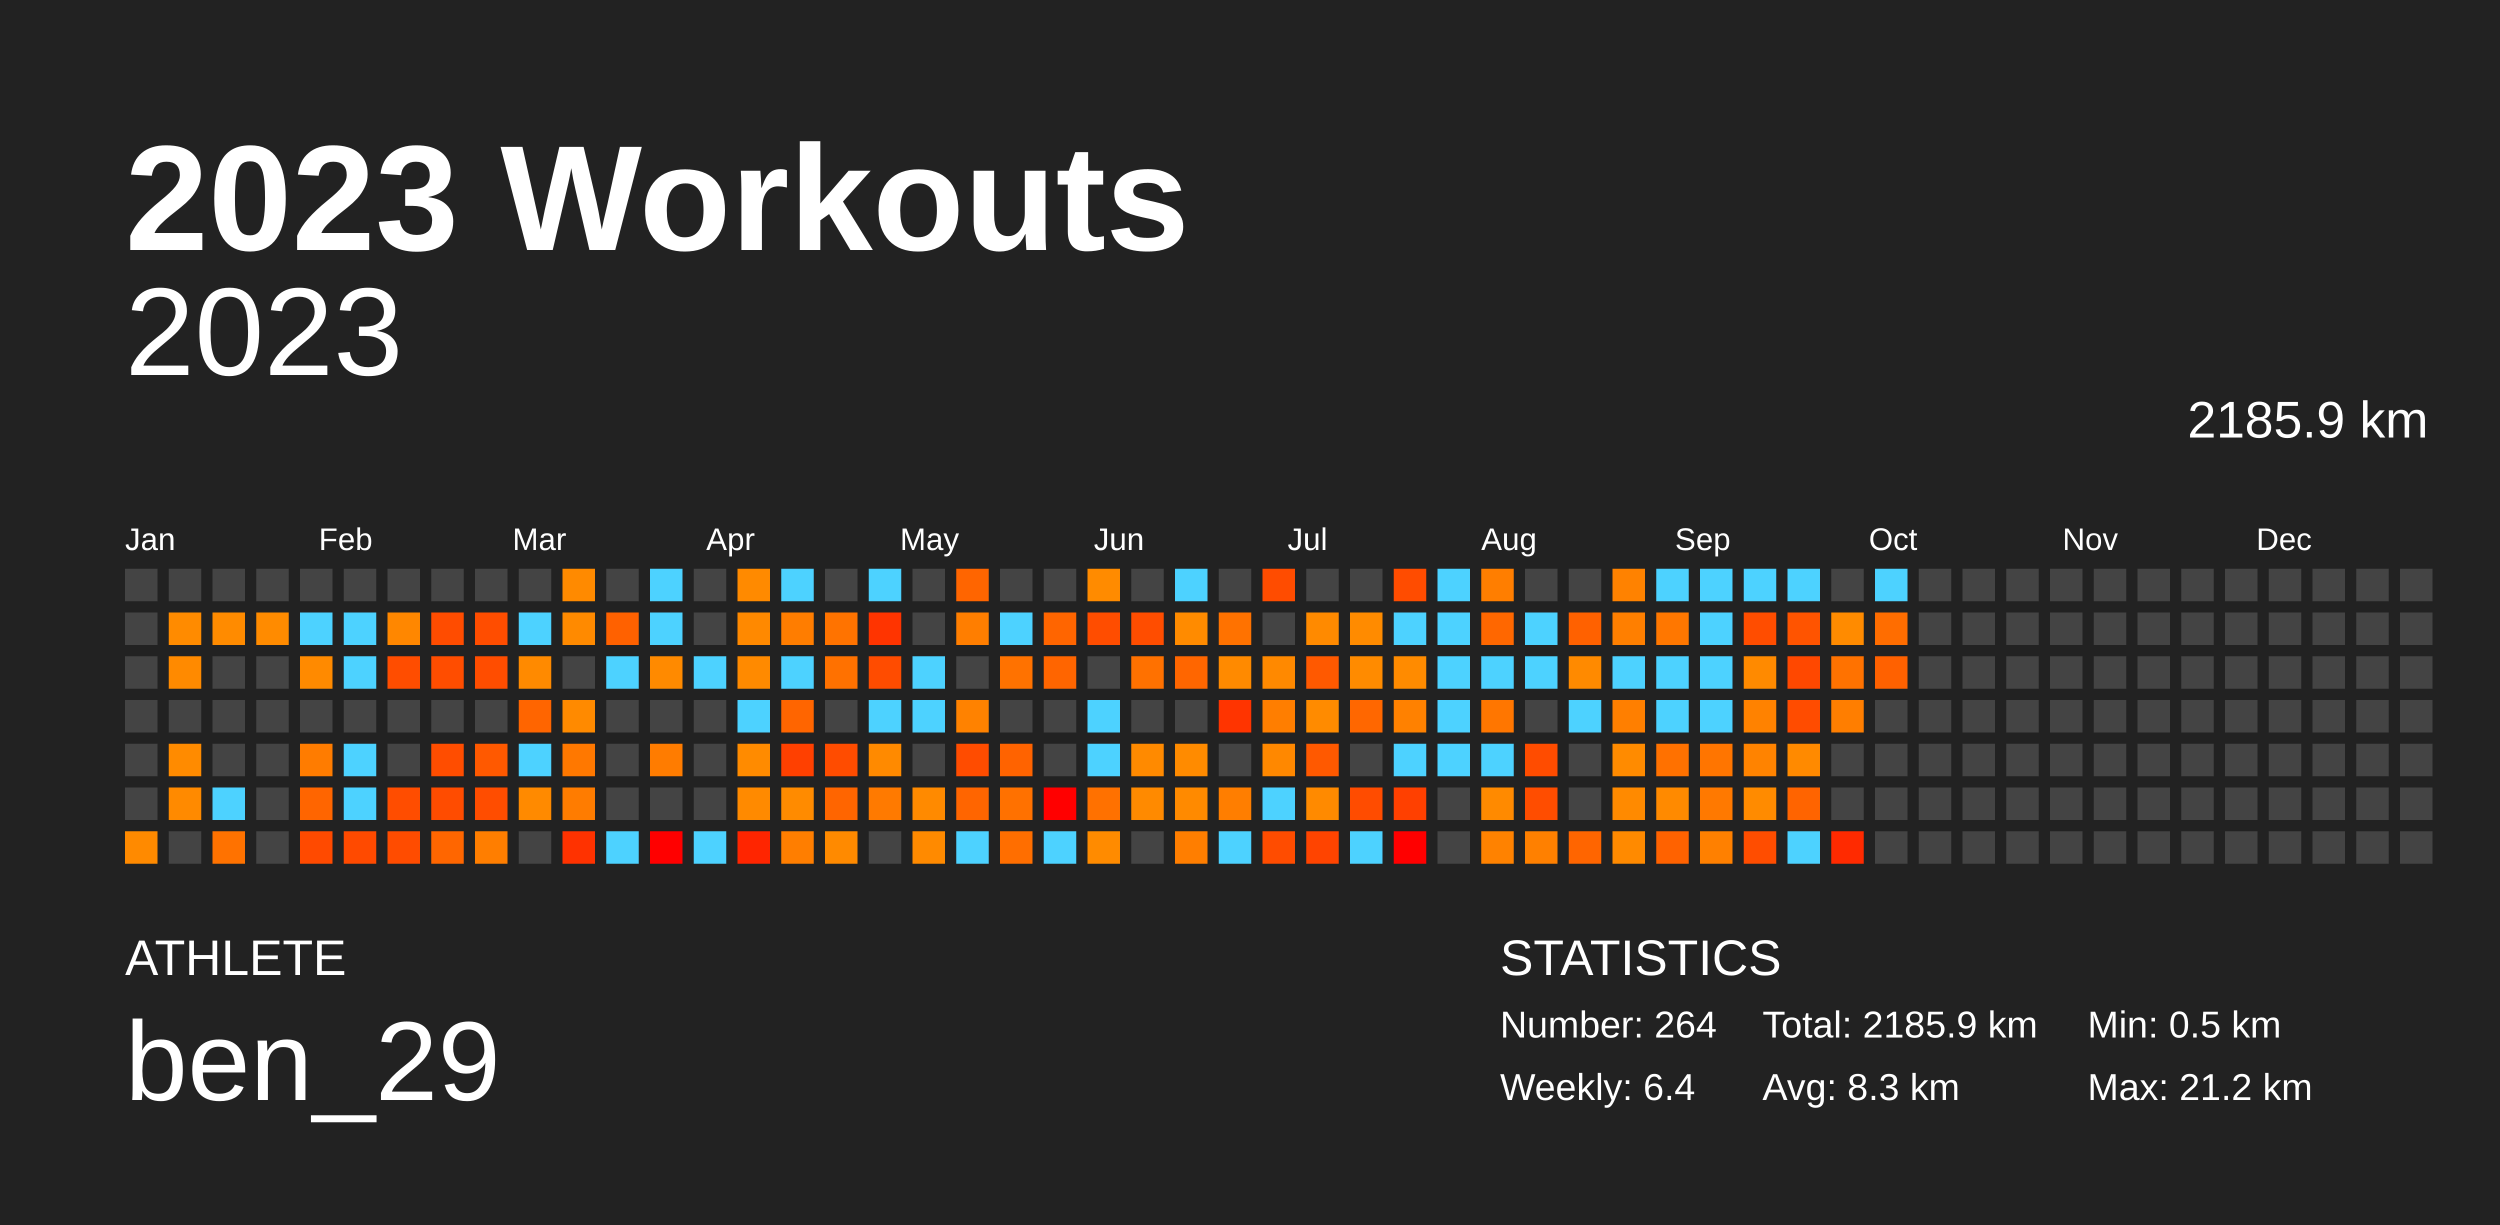
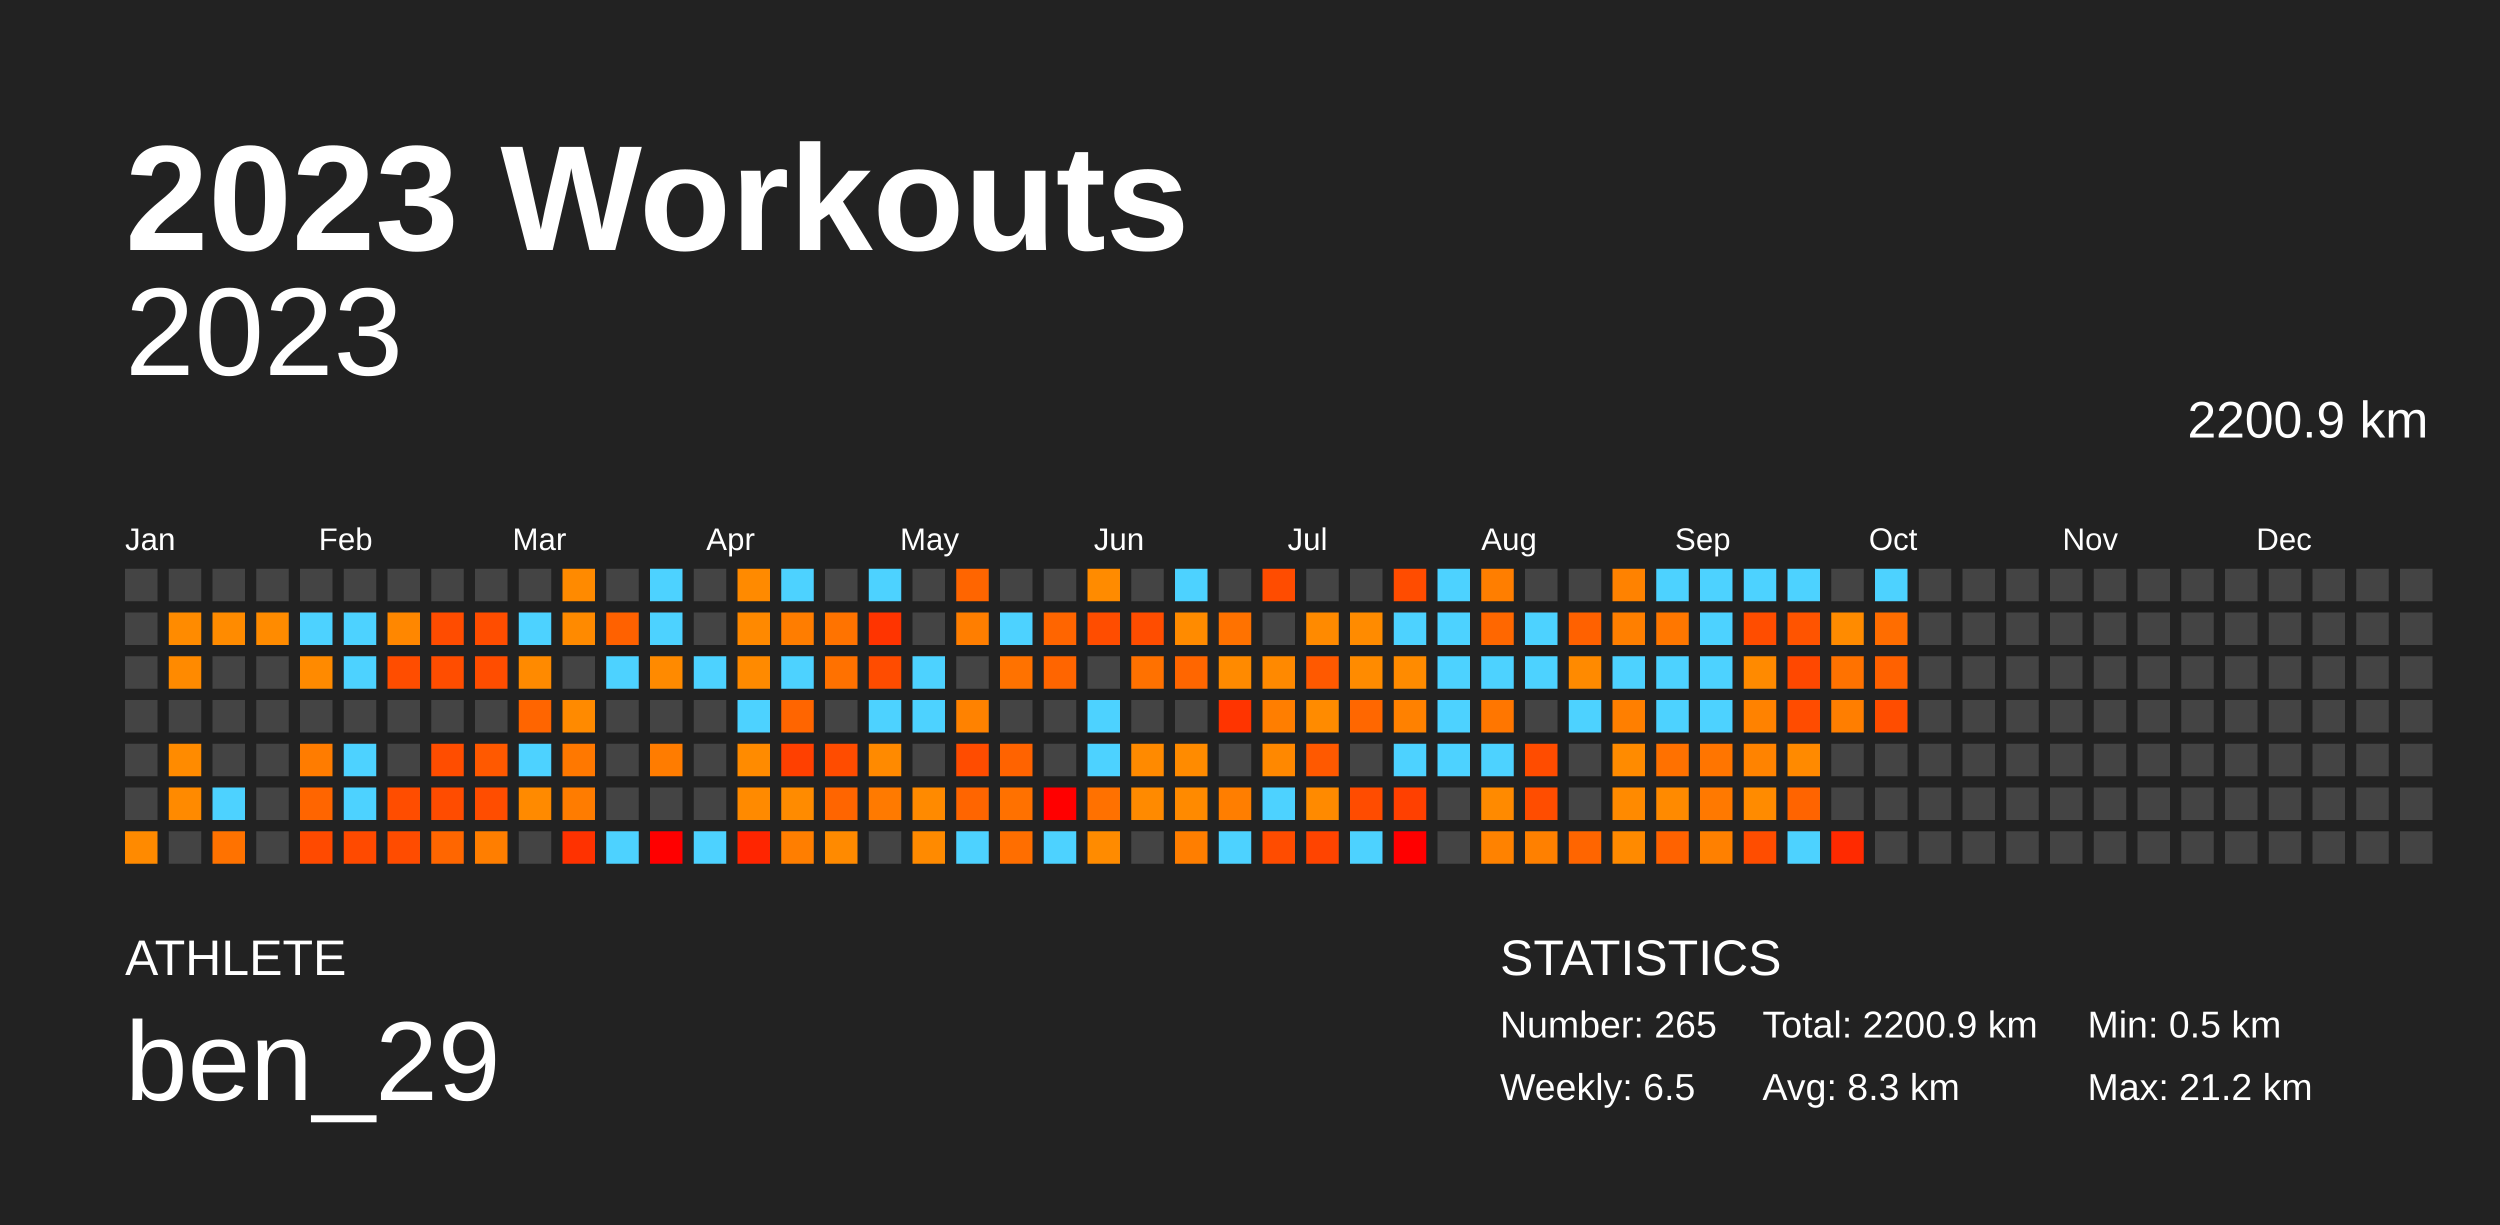
<svg xmlns="http://www.w3.org/2000/svg" baseProfile="full" height="98mm" version="1.1" viewBox="0,0,200,98" width="200mm">
  <defs />
  <rect fill="#222222" height="98" width="200" x="0" y="0" />
  <text fill="#FFFFFF" style="font-size:12px; font-family:Arial; font-weight:bold;" x="10" y="20">2023 Workouts</text>
  <text fill="#FFFFFF" style="font-size:4px; font-family:Arial" x="10" y="78">ATHLETE</text>
  <text fill="#FFFFFF" style="font-size:9px; font-family:Arial" x="10" y="88">ben_29</text>
  <text fill="#FFFFFF" style="font-size:4px; font-family:Arial" x="120" y="78">STATISTICS</text>
-   <text fill="#FFFFFF" style="font-size:3px; font-family:Arial" x="120" y="83">Number: 264</text>
-   <text fill="#FFFFFF" style="font-size:3px; font-family:Arial" x="120" y="88">Weekly: 6.4</text>
-   <text fill="#FFFFFF" style="font-size:3px; font-family:Arial" x="141" y="83">Total: 2185.9 km</text>
+   <text fill="#FFFFFF" style="font-size:3px; font-family:Arial" x="120" y="83">Number: 265</text>
+   <text fill="#FFFFFF" style="font-size:3px; font-family:Arial" x="120" y="88">Weekly: 6.5</text>
+   <text fill="#FFFFFF" style="font-size:3px; font-family:Arial" x="141" y="83">Total: 2200.9 km</text>
  <text fill="#FFFFFF" style="font-size:3px; font-family:Arial" x="141" y="88">Avg: 8.3 km</text>
  <text fill="#FFFFFF" style="font-size:3px; font-family:Arial" x="167" y="83">Min: 0.5 km</text>
  <text fill="#FFFFFF" style="font-size:3px; font-family:Arial" x="167" y="88">Max: 21.2 km</text>
  <text alignment-baseline="hanging" fill="#FFFFFF" style="font-size:10.0px; font-family:Arial;" x="10" y="30">2023</text>
-   <text alignment-baseline="hanging" fill="#FFFFFF" style="font-size:4.125px; font-family:Arial;" x="175" y="35">2185.9 km</text>
+   <text alignment-baseline="hanging" fill="#FFFFFF" style="font-size:4.125px; font-family:Arial;" x="175" y="35">2200.9 km</text>
  <text fill="#FFFFFF" style="font-size:2.5px; font-family:Arial" x="10.0" y="44">Jan</text>
  <text fill="#FFFFFF" style="font-size:2.5px; font-family:Arial" x="25.5" y="44">Feb</text>
  <text fill="#FFFFFF" style="font-size:2.5px; font-family:Arial" x="41.0" y="44">Mar</text>
  <text fill="#FFFFFF" style="font-size:2.5px; font-family:Arial" x="56.5" y="44">Apr</text>
  <text fill="#FFFFFF" style="font-size:2.5px; font-family:Arial" x="72.0" y="44">May</text>
  <text fill="#FFFFFF" style="font-size:2.5px; font-family:Arial" x="87.5" y="44">Jun</text>
  <text fill="#FFFFFF" style="font-size:2.5px; font-family:Arial" x="103.0" y="44">Jul</text>
  <text fill="#FFFFFF" style="font-size:2.5px; font-family:Arial" x="118.5" y="44">Aug</text>
  <text fill="#FFFFFF" style="font-size:2.5px; font-family:Arial" x="134.0" y="44">Sep</text>
  <text fill="#FFFFFF" style="font-size:2.5px; font-family:Arial" x="149.5" y="44">Oct</text>
  <text fill="#FFFFFF" style="font-size:2.5px; font-family:Arial" x="165.0" y="44">Nov</text>
  <text fill="#FFFFFF" style="font-size:2.5px; font-family:Arial" x="180.5" y="44">Dec</text>
  <rect fill="#444444" height="2.6" width="2.6" x="10.0" y="45.5" />
  <rect fill="#444444" height="2.6" width="2.6" x="10.0" y="49.0" />
  <rect fill="#444444" height="2.6" width="2.6" x="10.0" y="52.5" />
  <rect fill="#444444" height="2.6" width="2.6" x="10.0" y="56.0" />
  <rect fill="#444444" height="2.6" width="2.6" x="10.0" y="59.5" />
  <rect fill="#444444" height="2.6" width="2.6" x="10.0" y="63.0" />
  <rect fill="#ff8a00" height="2.6" width="2.6" x="10.0" y="66.5" />
  <rect fill="#444444" height="2.6" width="2.6" x="13.5" y="45.5" />
  <rect fill="#ff8b00" height="2.6" width="2.6" x="13.5" y="49.0" />
  <rect fill="#ff8a00" height="2.6" width="2.6" x="13.5" y="52.5" />
  <rect fill="#444444" height="2.6" width="2.6" x="13.5" y="56.0" />
  <rect fill="#ff8b00" height="2.6" width="2.6" x="13.5" y="59.5" />
  <rect fill="#ff8a00" height="2.6" width="2.6" x="13.5" y="63.0" />
  <rect fill="#444444" height="2.6" width="2.6" x="13.5" y="66.5" />
  <rect fill="#444444" height="2.6" width="2.6" x="17.0" y="45.5" />
  <rect fill="#ff8b00" height="2.6" width="2.6" x="17.0" y="49.0" />
  <rect fill="#444444" height="2.6" width="2.6" x="17.0" y="52.5" />
  <rect fill="#444444" height="2.6" width="2.6" x="17.0" y="56.0" />
  <rect fill="#444444" height="2.6" width="2.6" x="17.0" y="59.5" />
  <rect fill="#4dd2ff" height="2.6" width="2.6" x="17.0" y="63.0" />
  <rect fill="#ff7200" height="2.6" width="2.6" x="17.0" y="66.5" />
  <rect fill="#444444" height="2.6" width="2.6" x="20.5" y="45.5" />
  <rect fill="#ff8b00" height="2.6" width="2.6" x="20.5" y="49.0" />
  <rect fill="#444444" height="2.6" width="2.6" x="20.5" y="52.5" />
  <rect fill="#444444" height="2.6" width="2.6" x="20.5" y="56.0" />
  <rect fill="#444444" height="2.6" width="2.6" x="20.5" y="59.5" />
  <rect fill="#444444" height="2.6" width="2.6" x="20.5" y="63.0" />
  <rect fill="#444444" height="2.6" width="2.6" x="20.5" y="66.5" />
  <rect fill="#444444" height="2.6" width="2.6" x="24.0" y="45.5" />
  <rect fill="#4dd2ff" height="2.6" width="2.6" x="24.0" y="49.0" />
  <rect fill="#ff8a00" height="2.6" width="2.6" x="24.0" y="52.5" />
  <rect fill="#444444" height="2.6" width="2.6" x="24.0" y="56.0" />
  <rect fill="#ff7c00" height="2.6" width="2.6" x="24.0" y="59.5" />
  <rect fill="#ff6500" height="2.6" width="2.6" x="24.0" y="63.0" />
  <rect fill="#ff4a00" height="2.6" width="2.6" x="24.0" y="66.5" />
  <rect fill="#444444" height="2.6" width="2.6" x="27.5" y="45.5" />
  <rect fill="#4dd2ff" height="2.6" width="2.6" x="27.5" y="49.0" />
  <rect fill="#4dd2ff" height="2.6" width="2.6" x="27.5" y="52.5" />
  <rect fill="#444444" height="2.6" width="2.6" x="27.5" y="56.0" />
  <rect fill="#4dd2ff" height="2.6" width="2.6" x="27.5" y="59.5" />
  <rect fill="#4dd2ff" height="2.6" width="2.6" x="27.5" y="63.0" />
  <rect fill="#ff4a00" height="2.6" width="2.6" x="27.5" y="66.5" />
  <rect fill="#444444" height="2.6" width="2.6" x="31.0" y="45.5" />
  <rect fill="#ff8700" height="2.6" width="2.6" x="31.0" y="49.0" />
  <rect fill="#ff4d00" height="2.6" width="2.6" x="31.0" y="52.5" />
  <rect fill="#444444" height="2.6" width="2.6" x="31.0" y="56.0" />
  <rect fill="#444444" height="2.6" width="2.6" x="31.0" y="59.5" />
  <rect fill="#ff4d00" height="2.6" width="2.6" x="31.0" y="63.0" />
  <rect fill="#ff4c00" height="2.6" width="2.6" x="31.0" y="66.5" />
  <rect fill="#444444" height="2.6" width="2.6" x="34.5" y="45.5" />
  <rect fill="#ff4c00" height="2.6" width="2.6" x="34.5" y="49.0" />
  <rect fill="#ff4d00" height="2.6" width="2.6" x="34.5" y="52.5" />
  <rect fill="#444444" height="2.6" width="2.6" x="34.5" y="56.0" />
  <rect fill="#ff4d00" height="2.6" width="2.6" x="34.5" y="59.5" />
  <rect fill="#ff4c00" height="2.6" width="2.6" x="34.5" y="63.0" />
  <rect fill="#ff6600" height="2.6" width="2.6" x="34.5" y="66.5" />
  <rect fill="#444444" height="2.6" width="2.6" x="38.0" y="45.5" />
  <rect fill="#ff4d00" height="2.6" width="2.6" x="38.0" y="49.0" />
  <rect fill="#ff4d00" height="2.6" width="2.6" x="38.0" y="52.5" />
  <rect fill="#444444" height="2.6" width="2.6" x="38.0" y="56.0" />
  <rect fill="#ff5900" height="2.6" width="2.6" x="38.0" y="59.5" />
  <rect fill="#ff4d00" height="2.6" width="2.6" x="38.0" y="63.0" />
  <rect fill="#ff7e00" height="2.6" width="2.6" x="38.0" y="66.5" />
  <rect fill="#444444" height="2.6" width="2.6" x="41.5" y="45.5" />
  <rect fill="#4dd2ff" height="2.6" width="2.6" x="41.5" y="49.0" />
  <rect fill="#ff8a00" height="2.6" width="2.6" x="41.5" y="52.5" />
  <rect fill="#ff6500" height="2.6" width="2.6" x="41.5" y="56.0" />
  <rect fill="#4dd2ff" height="2.6" width="2.6" x="41.5" y="59.5" />
  <rect fill="#ff8a00" height="2.6" width="2.6" x="41.5" y="63.0" />
  <rect fill="#444444" height="2.6" width="2.6" x="41.5" y="66.5" />
  <rect fill="#ff8a00" height="2.6" width="2.6" x="45.0" y="45.5" />
  <rect fill="#ff8a00" height="2.6" width="2.6" x="45.0" y="49.0" />
  <rect fill="#444444" height="2.6" width="2.6" x="45.0" y="52.5" />
  <rect fill="#ff8a00" height="2.6" width="2.6" x="45.0" y="56.0" />
  <rect fill="#ff7800" height="2.6" width="2.6" x="45.0" y="59.5" />
  <rect fill="#ff7c00" height="2.6" width="2.6" x="45.0" y="63.0" />
  <rect fill="#ff3200" height="2.6" width="2.6" x="45.0" y="66.5" />
  <rect fill="#444444" height="2.6" width="2.6" x="48.5" y="45.5" />
  <rect fill="#ff6100" height="2.6" width="2.6" x="48.5" y="49.0" />
  <rect fill="#4dd2ff" height="2.6" width="2.6" x="48.5" y="52.5" />
  <rect fill="#444444" height="2.6" width="2.6" x="48.5" y="56.0" />
  <rect fill="#444444" height="2.6" width="2.6" x="48.5" y="59.5" />
  <rect fill="#444444" height="2.6" width="2.6" x="48.5" y="63.0" />
  <rect fill="#4dd2ff" height="2.6" width="2.6" x="48.5" y="66.5" />
  <rect fill="#4dd2ff" height="2.6" width="2.6" x="52.0" y="45.5" />
  <rect fill="#4dd2ff" height="2.6" width="2.6" x="52.0" y="49.0" />
  <rect fill="#ff8a00" height="2.6" width="2.6" x="52.0" y="52.5" />
  <rect fill="#444444" height="2.6" width="2.6" x="52.0" y="56.0" />
  <rect fill="#ff7c00" height="2.6" width="2.6" x="52.0" y="59.5" />
  <rect fill="#444444" height="2.6" width="2.6" x="52.0" y="63.0" />
  <rect fill="red" height="2.6" width="2.6" x="52.0" y="66.5" />
  <rect fill="#444444" height="2.6" width="2.6" x="55.5" y="45.5" />
  <rect fill="#444444" height="2.6" width="2.6" x="55.5" y="49.0" />
  <rect fill="#4dd2ff" height="2.6" width="2.6" x="55.5" y="52.5" />
  <rect fill="#444444" height="2.6" width="2.6" x="55.5" y="56.0" />
  <rect fill="#444444" height="2.6" width="2.6" x="55.5" y="59.5" />
  <rect fill="#444444" height="2.6" width="2.6" x="55.5" y="63.0" />
  <rect fill="#4dd2ff" height="2.6" width="2.6" x="55.5" y="66.5" />
  <rect fill="#ff8a00" height="2.6" width="2.6" x="59.0" y="45.5" />
  <rect fill="#ff8900" height="2.6" width="2.6" x="59.0" y="49.0" />
  <rect fill="#ff8a00" height="2.6" width="2.6" x="59.0" y="52.5" />
  <rect fill="#4dd2ff" height="2.6" width="2.6" x="59.0" y="56.0" />
  <rect fill="#ff8b00" height="2.6" width="2.6" x="59.0" y="59.5" />
  <rect fill="#ff8a00" height="2.6" width="2.6" x="59.0" y="63.0" />
  <rect fill="#ff2500" height="2.6" width="2.6" x="59.0" y="66.5" />
  <rect fill="#4dd2ff" height="2.6" width="2.6" x="62.5" y="45.5" />
  <rect fill="#ff7d00" height="2.6" width="2.6" x="62.5" y="49.0" />
  <rect fill="#4dd2ff" height="2.6" width="2.6" x="62.5" y="52.5" />
  <rect fill="#ff6500" height="2.6" width="2.6" x="62.5" y="56.0" />
  <rect fill="#ff4000" height="2.6" width="2.6" x="62.5" y="59.5" />
  <rect fill="#ff8b00" height="2.6" width="2.6" x="62.5" y="63.0" />
  <rect fill="#ff7e00" height="2.6" width="2.6" x="62.5" y="66.5" />
  <rect fill="#444444" height="2.6" width="2.6" x="66.0" y="45.5" />
  <rect fill="#ff7300" height="2.6" width="2.6" x="66.0" y="49.0" />
  <rect fill="#ff7100" height="2.6" width="2.6" x="66.0" y="52.5" />
  <rect fill="#444444" height="2.6" width="2.6" x="66.0" y="56.0" />
  <rect fill="#ff4c00" height="2.6" width="2.6" x="66.0" y="59.5" />
  <rect fill="#ff6500" height="2.6" width="2.6" x="66.0" y="63.0" />
  <rect fill="#ff8a00" height="2.6" width="2.6" x="66.0" y="66.5" />
  <rect fill="#4dd2ff" height="2.6" width="2.6" x="69.5" y="45.5" />
  <rect fill="#ff3400" height="2.6" width="2.6" x="69.5" y="49.0" />
  <rect fill="#ff4c00" height="2.6" width="2.6" x="69.5" y="52.5" />
  <rect fill="#4dd2ff" height="2.6" width="2.6" x="69.5" y="56.0" />
  <rect fill="#ff8a00" height="2.6" width="2.6" x="69.5" y="59.5" />
  <rect fill="#ff7a00" height="2.6" width="2.6" x="69.5" y="63.0" />
  <rect fill="#444444" height="2.6" width="2.6" x="69.5" y="66.5" />
  <rect fill="#444444" height="2.6" width="2.6" x="73.0" y="45.5" />
  <rect fill="#444444" height="2.6" width="2.6" x="73.0" y="49.0" />
  <rect fill="#4dd2ff" height="2.6" width="2.6" x="73.0" y="52.5" />
  <rect fill="#4dd2ff" height="2.6" width="2.6" x="73.0" y="56.0" />
  <rect fill="#444444" height="2.6" width="2.6" x="73.0" y="59.5" />
  <rect fill="#ff8a00" height="2.6" width="2.6" x="73.0" y="63.0" />
  <rect fill="#ff8a00" height="2.6" width="2.6" x="73.0" y="66.5" />
  <rect fill="#ff6500" height="2.6" width="2.6" x="76.5" y="45.5" />
  <rect fill="#ff7e00" height="2.6" width="2.6" x="76.5" y="49.0" />
  <rect fill="#444444" height="2.6" width="2.6" x="76.5" y="52.5" />
  <rect fill="#ff8200" height="2.6" width="2.6" x="76.5" y="56.0" />
  <rect fill="#ff4c00" height="2.6" width="2.6" x="76.5" y="59.5" />
  <rect fill="#ff6500" height="2.6" width="2.6" x="76.5" y="63.0" />
  <rect fill="#4dd2ff" height="2.6" width="2.6" x="76.5" y="66.5" />
  <rect fill="#444444" height="2.6" width="2.6" x="80.0" y="45.5" />
  <rect fill="#4dd2ff" height="2.6" width="2.6" x="80.0" y="49.0" />
  <rect fill="#ff7200" height="2.6" width="2.6" x="80.0" y="52.5" />
  <rect fill="#444444" height="2.6" width="2.6" x="80.0" y="56.0" />
  <rect fill="#ff6300" height="2.6" width="2.6" x="80.0" y="59.5" />
  <rect fill="#ff7100" height="2.6" width="2.6" x="80.0" y="63.0" />
  <rect fill="#ff6e00" height="2.6" width="2.6" x="80.0" y="66.5" />
  <rect fill="#444444" height="2.6" width="2.6" x="83.5" y="45.5" />
  <rect fill="#ff6500" height="2.6" width="2.6" x="83.5" y="49.0" />
  <rect fill="#ff6500" height="2.6" width="2.6" x="83.5" y="52.5" />
  <rect fill="#444444" height="2.6" width="2.6" x="83.5" y="56.0" />
  <rect fill="#444444" height="2.6" width="2.6" x="83.5" y="59.5" />
  <rect fill="red" height="2.6" width="2.6" x="83.5" y="63.0" />
  <rect fill="#4dd2ff" height="2.6" width="2.6" x="83.5" y="66.5" />
  <rect fill="#ff8b00" height="2.6" width="2.6" x="87.0" y="45.5" />
  <rect fill="#ff4d00" height="2.6" width="2.6" x="87.0" y="49.0" />
  <rect fill="#444444" height="2.6" width="2.6" x="87.0" y="52.5" />
  <rect fill="#4dd2ff" height="2.6" width="2.6" x="87.0" y="56.0" />
  <rect fill="#4dd2ff" height="2.6" width="2.6" x="87.0" y="59.5" />
  <rect fill="#ff7100" height="2.6" width="2.6" x="87.0" y="63.0" />
  <rect fill="#ff8b00" height="2.6" width="2.6" x="87.0" y="66.5" />
  <rect fill="#444444" height="2.6" width="2.6" x="90.5" y="45.5" />
  <rect fill="#ff4d00" height="2.6" width="2.6" x="90.5" y="49.0" />
  <rect fill="#ff7100" height="2.6" width="2.6" x="90.5" y="52.5" />
  <rect fill="#444444" height="2.6" width="2.6" x="90.5" y="56.0" />
  <rect fill="#ff8a00" height="2.6" width="2.6" x="90.5" y="59.5" />
  <rect fill="#ff8a00" height="2.6" width="2.6" x="90.5" y="63.0" />
  <rect fill="#444444" height="2.6" width="2.6" x="90.5" y="66.5" />
  <rect fill="#4dd2ff" height="2.6" width="2.6" x="94.0" y="45.5" />
  <rect fill="#ff8b00" height="2.6" width="2.6" x="94.0" y="49.0" />
  <rect fill="#ff6600" height="2.6" width="2.6" x="94.0" y="52.5" />
  <rect fill="#444444" height="2.6" width="2.6" x="94.0" y="56.0" />
  <rect fill="#ff8b00" height="2.6" width="2.6" x="94.0" y="59.5" />
  <rect fill="#ff8a00" height="2.6" width="2.6" x="94.0" y="63.0" />
  <rect fill="#ff7e00" height="2.6" width="2.6" x="94.0" y="66.5" />
  <rect fill="#444444" height="2.6" width="2.6" x="97.5" y="45.5" />
  <rect fill="#ff7200" height="2.6" width="2.6" x="97.5" y="49.0" />
  <rect fill="#ff8a00" height="2.6" width="2.6" x="97.5" y="52.5" />
  <rect fill="#ff3400" height="2.6" width="2.6" x="97.5" y="56.0" />
  <rect fill="#444444" height="2.6" width="2.6" x="97.5" y="59.5" />
  <rect fill="#ff7e00" height="2.6" width="2.6" x="97.5" y="63.0" />
  <rect fill="#4dd2ff" height="2.6" width="2.6" x="97.5" y="66.5" />
  <rect fill="#ff4c00" height="2.6" width="2.6" x="101.0" y="45.5" />
  <rect fill="#444444" height="2.6" width="2.6" x="101.0" y="49.0" />
  <rect fill="#ff8900" height="2.6" width="2.6" x="101.0" y="52.5" />
  <rect fill="#ff7e00" height="2.6" width="2.6" x="101.0" y="56.0" />
  <rect fill="#ff8800" height="2.6" width="2.6" x="101.0" y="59.5" />
  <rect fill="#4dd2ff" height="2.6" width="2.6" x="101.0" y="63.0" />
  <rect fill="#ff4c00" height="2.6" width="2.6" x="101.0" y="66.5" />
  <rect fill="#444444" height="2.6" width="2.6" x="104.5" y="45.5" />
  <rect fill="#ff8a00" height="2.6" width="2.6" x="104.5" y="49.0" />
  <rect fill="#ff5900" height="2.6" width="2.6" x="104.5" y="52.5" />
  <rect fill="#ff8b00" height="2.6" width="2.6" x="104.5" y="56.0" />
  <rect fill="#ff5900" height="2.6" width="2.6" x="104.5" y="59.5" />
  <rect fill="#ff8a00" height="2.6" width="2.6" x="104.5" y="63.0" />
  <rect fill="#ff4400" height="2.6" width="2.6" x="104.5" y="66.5" />
  <rect fill="#444444" height="2.6" width="2.6" x="108.0" y="45.5" />
  <rect fill="#ff8b00" height="2.6" width="2.6" x="108.0" y="49.0" />
  <rect fill="#ff8b00" height="2.6" width="2.6" x="108.0" y="52.5" />
  <rect fill="#ff6700" height="2.6" width="2.6" x="108.0" y="56.0" />
  <rect fill="#444444" height="2.6" width="2.6" x="108.0" y="59.5" />
  <rect fill="#ff4c00" height="2.6" width="2.6" x="108.0" y="63.0" />
  <rect fill="#4dd2ff" height="2.6" width="2.6" x="108.0" y="66.5" />
  <rect fill="#ff4c00" height="2.6" width="2.6" x="111.5" y="45.5" />
  <rect fill="#4dd2ff" height="2.6" width="2.6" x="111.5" y="49.0" />
  <rect fill="#ff8b00" height="2.6" width="2.6" x="111.5" y="52.5" />
  <rect fill="#ff8100" height="2.6" width="2.6" x="111.5" y="56.0" />
  <rect fill="#4dd2ff" height="2.6" width="2.6" x="111.5" y="59.5" />
  <rect fill="#ff4000" height="2.6" width="2.6" x="111.5" y="63.0" />
  <rect fill="red" height="2.6" width="2.6" x="111.5" y="66.5" />
  <rect fill="#4dd2ff" height="2.6" width="2.6" x="115.0" y="45.5" />
  <rect fill="#4dd2ff" height="2.6" width="2.6" x="115.0" y="49.0" />
  <rect fill="#4dd2ff" height="2.6" width="2.6" x="115.0" y="52.5" />
  <rect fill="#4dd2ff" height="2.6" width="2.6" x="115.0" y="56.0" />
  <rect fill="#4dd2ff" height="2.6" width="2.6" x="115.0" y="59.5" />
  <rect fill="#444444" height="2.6" width="2.6" x="115.0" y="63.0" />
  <rect fill="#444444" height="2.6" width="2.6" x="115.0" y="66.5" />
  <rect fill="#ff7e00" height="2.6" width="2.6" x="118.5" y="45.5" />
  <rect fill="#ff6700" height="2.6" width="2.6" x="118.5" y="49.0" />
  <rect fill="#4dd2ff" height="2.6" width="2.6" x="118.5" y="52.5" />
  <rect fill="#ff7600" height="2.6" width="2.6" x="118.5" y="56.0" />
  <rect fill="#4dd2ff" height="2.6" width="2.6" x="118.5" y="59.5" />
  <rect fill="#ff8a00" height="2.6" width="2.6" x="118.5" y="63.0" />
  <rect fill="#ff8200" height="2.6" width="2.6" x="118.5" y="66.5" />
  <rect fill="#444444" height="2.6" width="2.6" x="122.0" y="45.5" />
  <rect fill="#4dd2ff" height="2.6" width="2.6" x="122.0" y="49.0" />
  <rect fill="#4dd2ff" height="2.6" width="2.6" x="122.0" y="52.5" />
  <rect fill="#444444" height="2.6" width="2.6" x="122.0" y="56.0" />
  <rect fill="#ff4c00" height="2.6" width="2.6" x="122.0" y="59.5" />
  <rect fill="#ff4d00" height="2.6" width="2.6" x="122.0" y="63.0" />
  <rect fill="#ff8000" height="2.6" width="2.6" x="122.0" y="66.5" />
  <rect fill="#444444" height="2.6" width="2.6" x="125.5" y="45.5" />
  <rect fill="#ff6100" height="2.6" width="2.6" x="125.5" y="49.0" />
  <rect fill="#ff8a00" height="2.6" width="2.6" x="125.5" y="52.5" />
  <rect fill="#4dd2ff" height="2.6" width="2.6" x="125.5" y="56.0" />
  <rect fill="#444444" height="2.6" width="2.6" x="125.5" y="59.5" />
  <rect fill="#444444" height="2.6" width="2.6" x="125.5" y="63.0" />
  <rect fill="#ff6500" height="2.6" width="2.6" x="125.5" y="66.5" />
  <rect fill="#ff8200" height="2.6" width="2.6" x="129.0" y="45.5" />
  <rect fill="#ff7f00" height="2.6" width="2.6" x="129.0" y="49.0" />
  <rect fill="#4dd2ff" height="2.6" width="2.6" x="129.0" y="52.5" />
  <rect fill="#ff7f00" height="2.6" width="2.6" x="129.0" y="56.0" />
  <rect fill="#ff8b00" height="2.6" width="2.6" x="129.0" y="59.5" />
  <rect fill="#ff8a00" height="2.6" width="2.6" x="129.0" y="63.0" />
  <rect fill="#ff8a00" height="2.6" width="2.6" x="129.0" y="66.5" />
  <rect fill="#4dd2ff" height="2.6" width="2.6" x="132.5" y="45.5" />
  <rect fill="#ff7700" height="2.6" width="2.6" x="132.5" y="49.0" />
  <rect fill="#4dd2ff" height="2.6" width="2.6" x="132.5" y="52.5" />
  <rect fill="#4dd2ff" height="2.6" width="2.6" x="132.5" y="56.0" />
  <rect fill="#ff7100" height="2.6" width="2.6" x="132.5" y="59.5" />
  <rect fill="#ff8a00" height="2.6" width="2.6" x="132.5" y="63.0" />
  <rect fill="#ff6200" height="2.6" width="2.6" x="132.5" y="66.5" />
  <rect fill="#4dd2ff" height="2.6" width="2.6" x="136.0" y="45.5" />
  <rect fill="#4dd2ff" height="2.6" width="2.6" x="136.0" y="49.0" />
  <rect fill="#4dd2ff" height="2.6" width="2.6" x="136.0" y="52.5" />
  <rect fill="#4dd2ff" height="2.6" width="2.6" x="136.0" y="56.0" />
  <rect fill="#ff7500" height="2.6" width="2.6" x="136.0" y="59.5" />
  <rect fill="#ff7900" height="2.6" width="2.6" x="136.0" y="63.0" />
  <rect fill="#ff8000" height="2.6" width="2.6" x="136.0" y="66.5" />
  <rect fill="#4dd2ff" height="2.6" width="2.6" x="139.5" y="45.5" />
  <rect fill="#ff4d00" height="2.6" width="2.6" x="139.5" y="49.0" />
  <rect fill="#ff8a00" height="2.6" width="2.6" x="139.5" y="52.5" />
  <rect fill="#ff8200" height="2.6" width="2.6" x="139.5" y="56.0" />
  <rect fill="#ff8300" height="2.6" width="2.6" x="139.5" y="59.5" />
  <rect fill="#ff8b00" height="2.6" width="2.6" x="139.5" y="63.0" />
  <rect fill="#ff4d00" height="2.6" width="2.6" x="139.5" y="66.5" />
  <rect fill="#4dd2ff" height="2.6" width="2.6" x="143.0" y="45.5" />
  <rect fill="#ff5400" height="2.6" width="2.6" x="143.0" y="49.0" />
  <rect fill="#ff4800" height="2.6" width="2.6" x="143.0" y="52.5" />
  <rect fill="#ff4c00" height="2.6" width="2.6" x="143.0" y="56.0" />
  <rect fill="#ff8a00" height="2.6" width="2.6" x="143.0" y="59.5" />
  <rect fill="#ff6400" height="2.6" width="2.6" x="143.0" y="63.0" />
  <rect fill="#4dd2ff" height="2.6" width="2.6" x="143.0" y="66.5" />
  <rect fill="#444444" height="2.6" width="2.6" x="146.5" y="45.5" />
  <rect fill="#ff8b00" height="2.6" width="2.6" x="146.5" y="49.0" />
  <rect fill="#ff7200" height="2.6" width="2.6" x="146.5" y="52.5" />
  <rect fill="#ff7e00" height="2.6" width="2.6" x="146.5" y="56.0" />
  <rect fill="#444444" height="2.6" width="2.6" x="146.5" y="59.5" />
  <rect fill="#444444" height="2.6" width="2.6" x="146.5" y="63.0" />
  <rect fill="#ff2a00" height="2.6" width="2.6" x="146.5" y="66.5" />
  <rect fill="#4dd2ff" height="2.6" width="2.6" x="150.0" y="45.5" />
  <rect fill="#ff6d00" height="2.6" width="2.6" x="150.0" y="49.0" />
  <rect fill="#ff6100" height="2.6" width="2.6" x="150.0" y="52.5" />
-   <rect fill="#444444" height="2.6" width="2.6" x="150.0" y="56.0" />
+   <rect fill="#ff4d00" height="2.6" width="2.6" x="150.0" y="56.0" />
  <rect fill="#444444" height="2.6" width="2.6" x="150.0" y="59.5" />
  <rect fill="#444444" height="2.6" width="2.6" x="150.0" y="63.0" />
  <rect fill="#444444" height="2.6" width="2.6" x="150.0" y="66.5" />
  <rect fill="#444444" height="2.6" width="2.6" x="153.5" y="45.5" />
  <rect fill="#444444" height="2.6" width="2.6" x="153.5" y="49.0" />
  <rect fill="#444444" height="2.6" width="2.6" x="153.5" y="52.5" />
  <rect fill="#444444" height="2.6" width="2.6" x="153.5" y="56.0" />
  <rect fill="#444444" height="2.6" width="2.6" x="153.5" y="59.5" />
  <rect fill="#444444" height="2.6" width="2.6" x="153.5" y="63.0" />
  <rect fill="#444444" height="2.6" width="2.6" x="153.5" y="66.5" />
  <rect fill="#444444" height="2.6" width="2.6" x="157.0" y="45.5" />
  <rect fill="#444444" height="2.6" width="2.6" x="157.0" y="49.0" />
  <rect fill="#444444" height="2.6" width="2.6" x="157.0" y="52.5" />
  <rect fill="#444444" height="2.6" width="2.6" x="157.0" y="56.0" />
  <rect fill="#444444" height="2.6" width="2.6" x="157.0" y="59.5" />
  <rect fill="#444444" height="2.6" width="2.6" x="157.0" y="63.0" />
  <rect fill="#444444" height="2.6" width="2.6" x="157.0" y="66.5" />
  <rect fill="#444444" height="2.6" width="2.6" x="160.5" y="45.5" />
  <rect fill="#444444" height="2.6" width="2.6" x="160.5" y="49.0" />
  <rect fill="#444444" height="2.6" width="2.6" x="160.5" y="52.5" />
  <rect fill="#444444" height="2.6" width="2.6" x="160.5" y="56.0" />
  <rect fill="#444444" height="2.6" width="2.6" x="160.5" y="59.5" />
  <rect fill="#444444" height="2.6" width="2.6" x="160.5" y="63.0" />
  <rect fill="#444444" height="2.6" width="2.6" x="160.5" y="66.5" />
  <rect fill="#444444" height="2.6" width="2.6" x="164.0" y="45.5" />
  <rect fill="#444444" height="2.6" width="2.6" x="164.0" y="49.0" />
  <rect fill="#444444" height="2.6" width="2.6" x="164.0" y="52.5" />
  <rect fill="#444444" height="2.6" width="2.6" x="164.0" y="56.0" />
  <rect fill="#444444" height="2.6" width="2.6" x="164.0" y="59.5" />
  <rect fill="#444444" height="2.6" width="2.6" x="164.0" y="63.0" />
  <rect fill="#444444" height="2.6" width="2.6" x="164.0" y="66.5" />
  <rect fill="#444444" height="2.6" width="2.6" x="167.5" y="45.5" />
  <rect fill="#444444" height="2.6" width="2.6" x="167.5" y="49.0" />
  <rect fill="#444444" height="2.6" width="2.6" x="167.5" y="52.5" />
  <rect fill="#444444" height="2.6" width="2.6" x="167.5" y="56.0" />
  <rect fill="#444444" height="2.6" width="2.6" x="167.5" y="59.5" />
  <rect fill="#444444" height="2.6" width="2.6" x="167.5" y="63.0" />
  <rect fill="#444444" height="2.6" width="2.6" x="167.5" y="66.5" />
  <rect fill="#444444" height="2.6" width="2.6" x="171.0" y="45.5" />
  <rect fill="#444444" height="2.6" width="2.6" x="171.0" y="49.0" />
  <rect fill="#444444" height="2.6" width="2.6" x="171.0" y="52.5" />
  <rect fill="#444444" height="2.6" width="2.6" x="171.0" y="56.0" />
  <rect fill="#444444" height="2.6" width="2.6" x="171.0" y="59.5" />
  <rect fill="#444444" height="2.6" width="2.6" x="171.0" y="63.0" />
  <rect fill="#444444" height="2.6" width="2.6" x="171.0" y="66.5" />
  <rect fill="#444444" height="2.6" width="2.6" x="174.5" y="45.5" />
  <rect fill="#444444" height="2.6" width="2.6" x="174.5" y="49.0" />
  <rect fill="#444444" height="2.6" width="2.6" x="174.5" y="52.5" />
  <rect fill="#444444" height="2.6" width="2.6" x="174.5" y="56.0" />
  <rect fill="#444444" height="2.6" width="2.6" x="174.5" y="59.5" />
  <rect fill="#444444" height="2.6" width="2.6" x="174.5" y="63.0" />
  <rect fill="#444444" height="2.6" width="2.6" x="174.5" y="66.5" />
  <rect fill="#444444" height="2.6" width="2.6" x="178.0" y="45.5" />
  <rect fill="#444444" height="2.6" width="2.6" x="178.0" y="49.0" />
  <rect fill="#444444" height="2.6" width="2.6" x="178.0" y="52.5" />
  <rect fill="#444444" height="2.6" width="2.6" x="178.0" y="56.0" />
  <rect fill="#444444" height="2.6" width="2.6" x="178.0" y="59.5" />
  <rect fill="#444444" height="2.6" width="2.6" x="178.0" y="63.0" />
  <rect fill="#444444" height="2.6" width="2.6" x="178.0" y="66.5" />
  <rect fill="#444444" height="2.6" width="2.6" x="181.5" y="45.5" />
  <rect fill="#444444" height="2.6" width="2.6" x="181.5" y="49.0" />
  <rect fill="#444444" height="2.6" width="2.6" x="181.5" y="52.5" />
  <rect fill="#444444" height="2.6" width="2.6" x="181.5" y="56.0" />
  <rect fill="#444444" height="2.6" width="2.6" x="181.5" y="59.5" />
  <rect fill="#444444" height="2.6" width="2.6" x="181.5" y="63.0" />
  <rect fill="#444444" height="2.6" width="2.6" x="181.5" y="66.5" />
  <rect fill="#444444" height="2.6" width="2.6" x="185.0" y="45.5" />
  <rect fill="#444444" height="2.6" width="2.6" x="185.0" y="49.0" />
  <rect fill="#444444" height="2.6" width="2.6" x="185.0" y="52.5" />
  <rect fill="#444444" height="2.6" width="2.6" x="185.0" y="56.0" />
  <rect fill="#444444" height="2.6" width="2.6" x="185.0" y="59.5" />
  <rect fill="#444444" height="2.6" width="2.6" x="185.0" y="63.0" />
  <rect fill="#444444" height="2.6" width="2.6" x="185.0" y="66.5" />
  <rect fill="#444444" height="2.6" width="2.6" x="188.5" y="45.5" />
  <rect fill="#444444" height="2.6" width="2.6" x="188.5" y="49.0" />
  <rect fill="#444444" height="2.6" width="2.6" x="188.5" y="52.5" />
  <rect fill="#444444" height="2.6" width="2.6" x="188.5" y="56.0" />
  <rect fill="#444444" height="2.6" width="2.6" x="188.5" y="59.5" />
  <rect fill="#444444" height="2.6" width="2.6" x="188.5" y="63.0" />
  <rect fill="#444444" height="2.6" width="2.6" x="188.5" y="66.5" />
  <rect fill="#444444" height="2.6" width="2.6" x="192.0" y="45.5" />
  <rect fill="#444444" height="2.6" width="2.6" x="192.0" y="49.0" />
  <rect fill="#444444" height="2.6" width="2.6" x="192.0" y="52.5" />
  <rect fill="#444444" height="2.6" width="2.6" x="192.0" y="56.0" />
  <rect fill="#444444" height="2.6" width="2.6" x="192.0" y="59.5" />
  <rect fill="#444444" height="2.6" width="2.6" x="192.0" y="63.0" />
  <rect fill="#444444" height="2.6" width="2.6" x="192.0" y="66.5" />
</svg>
